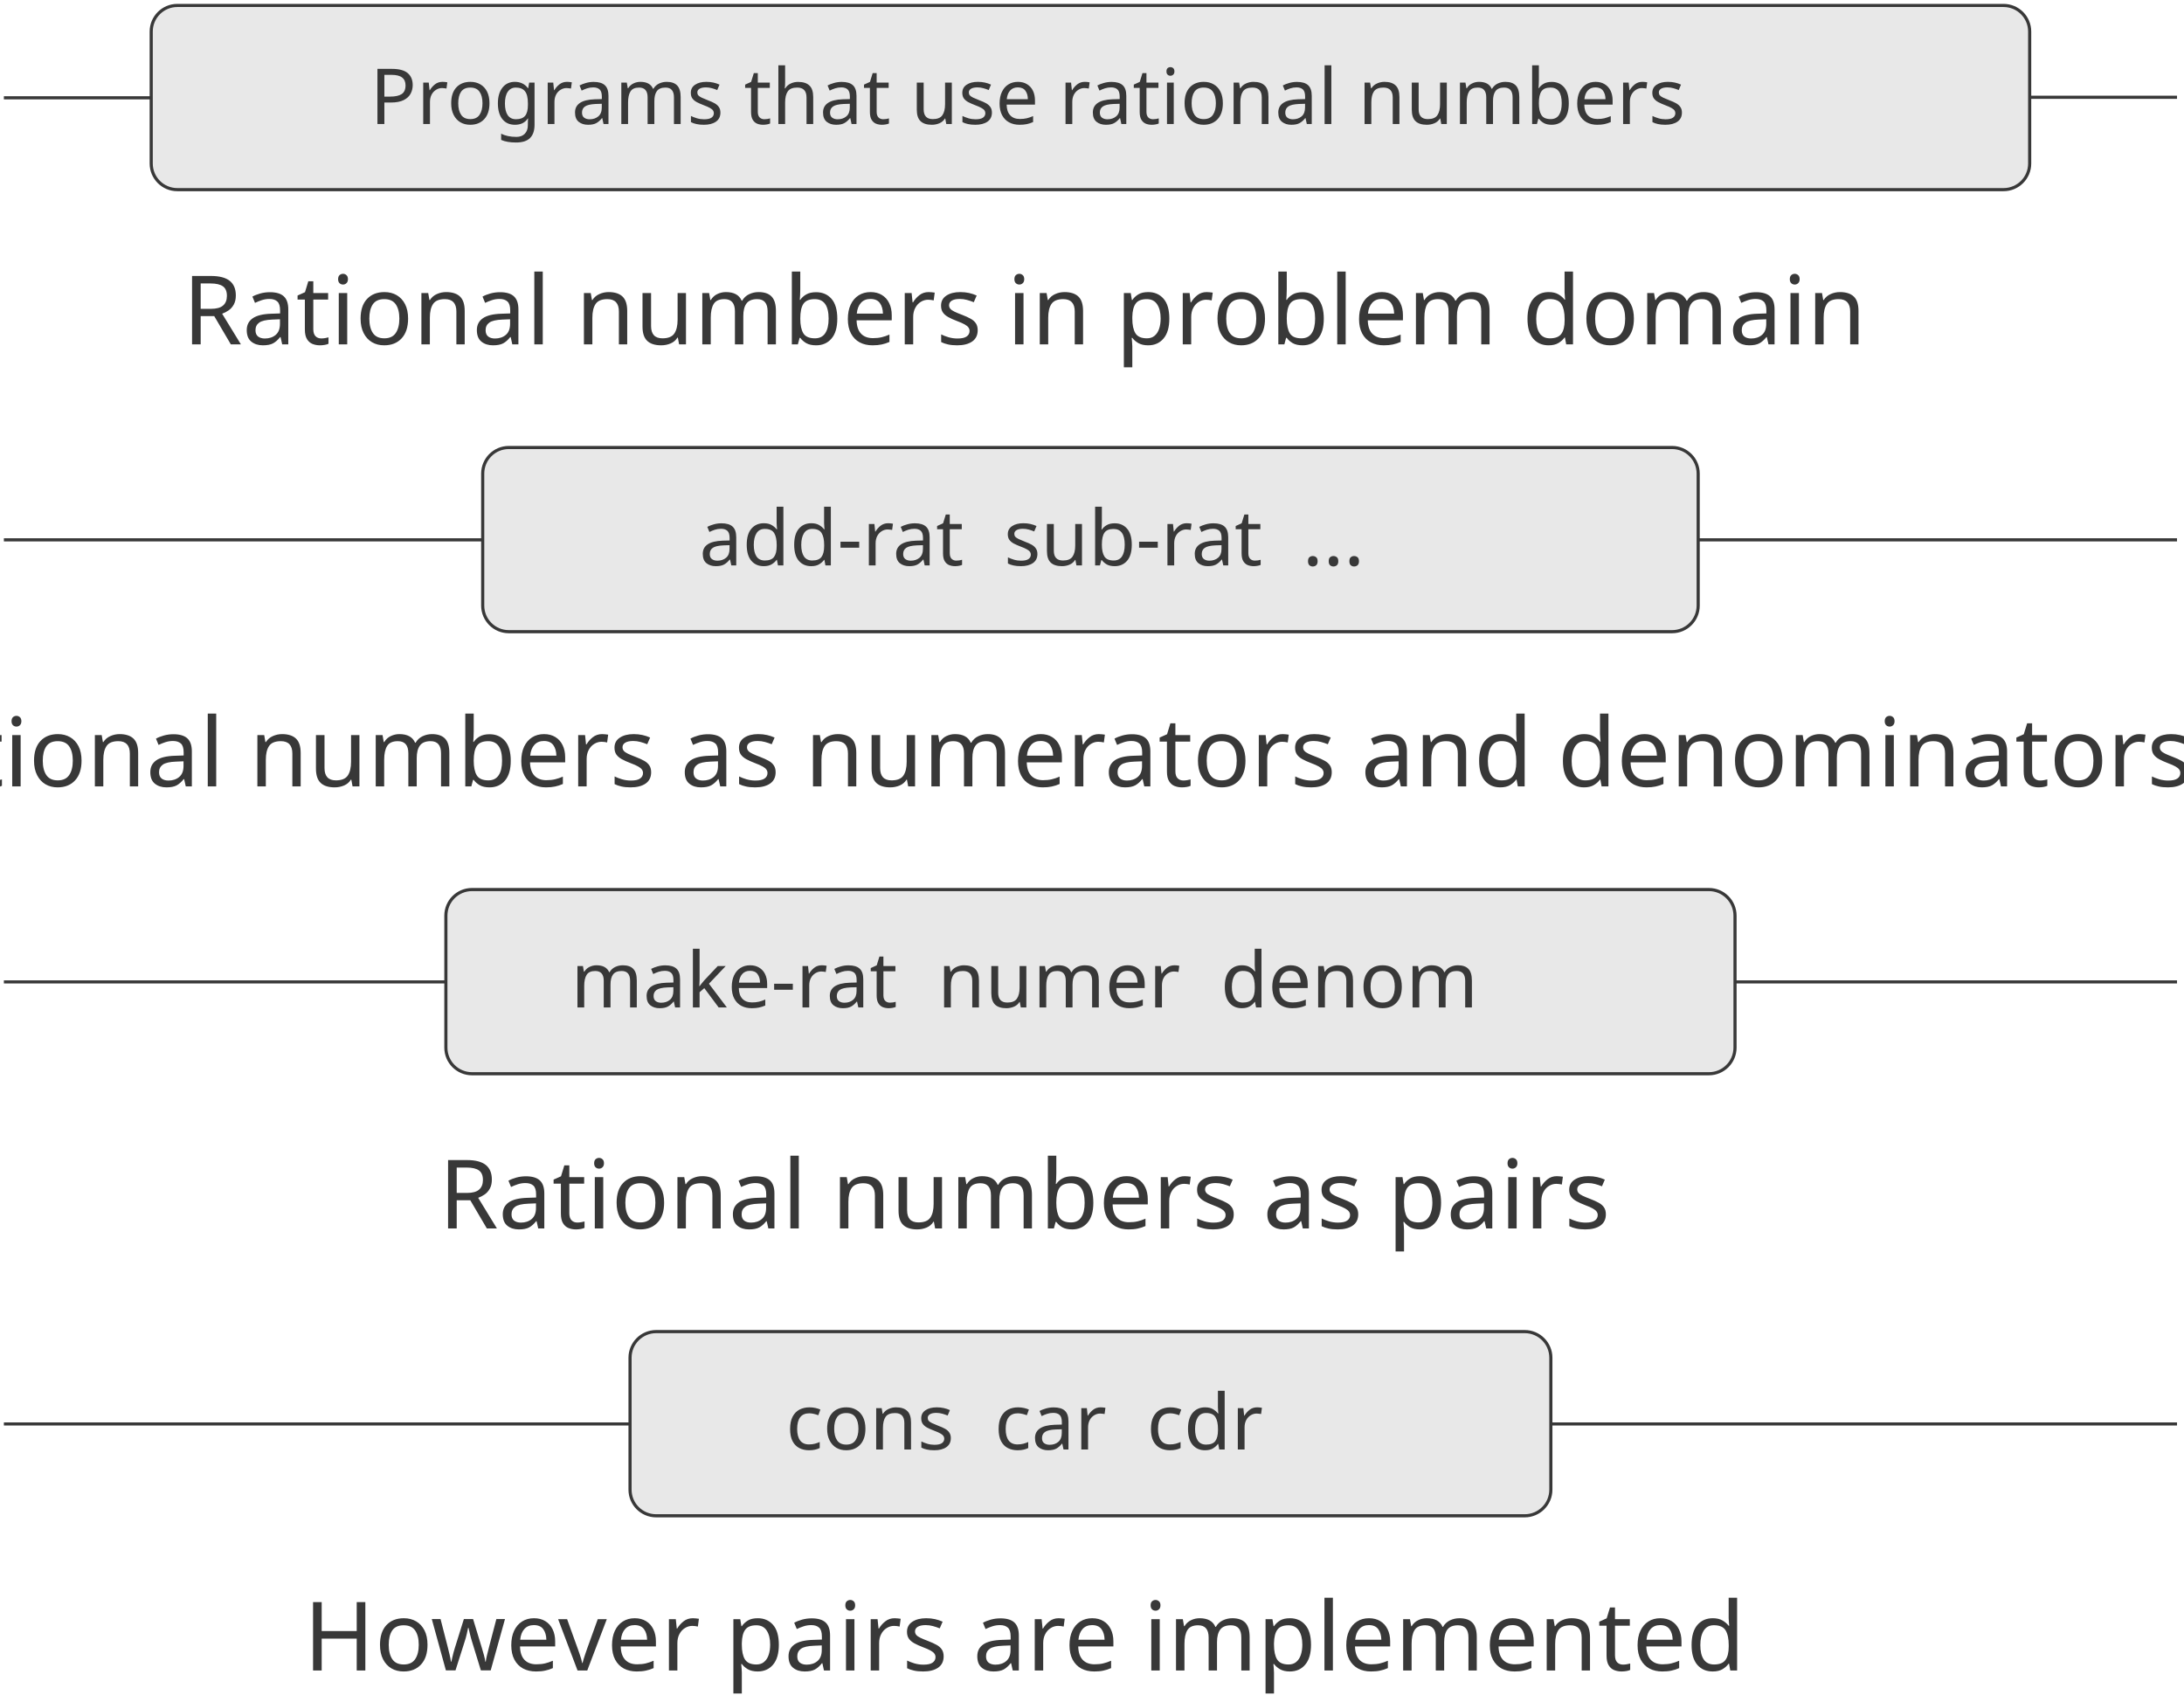
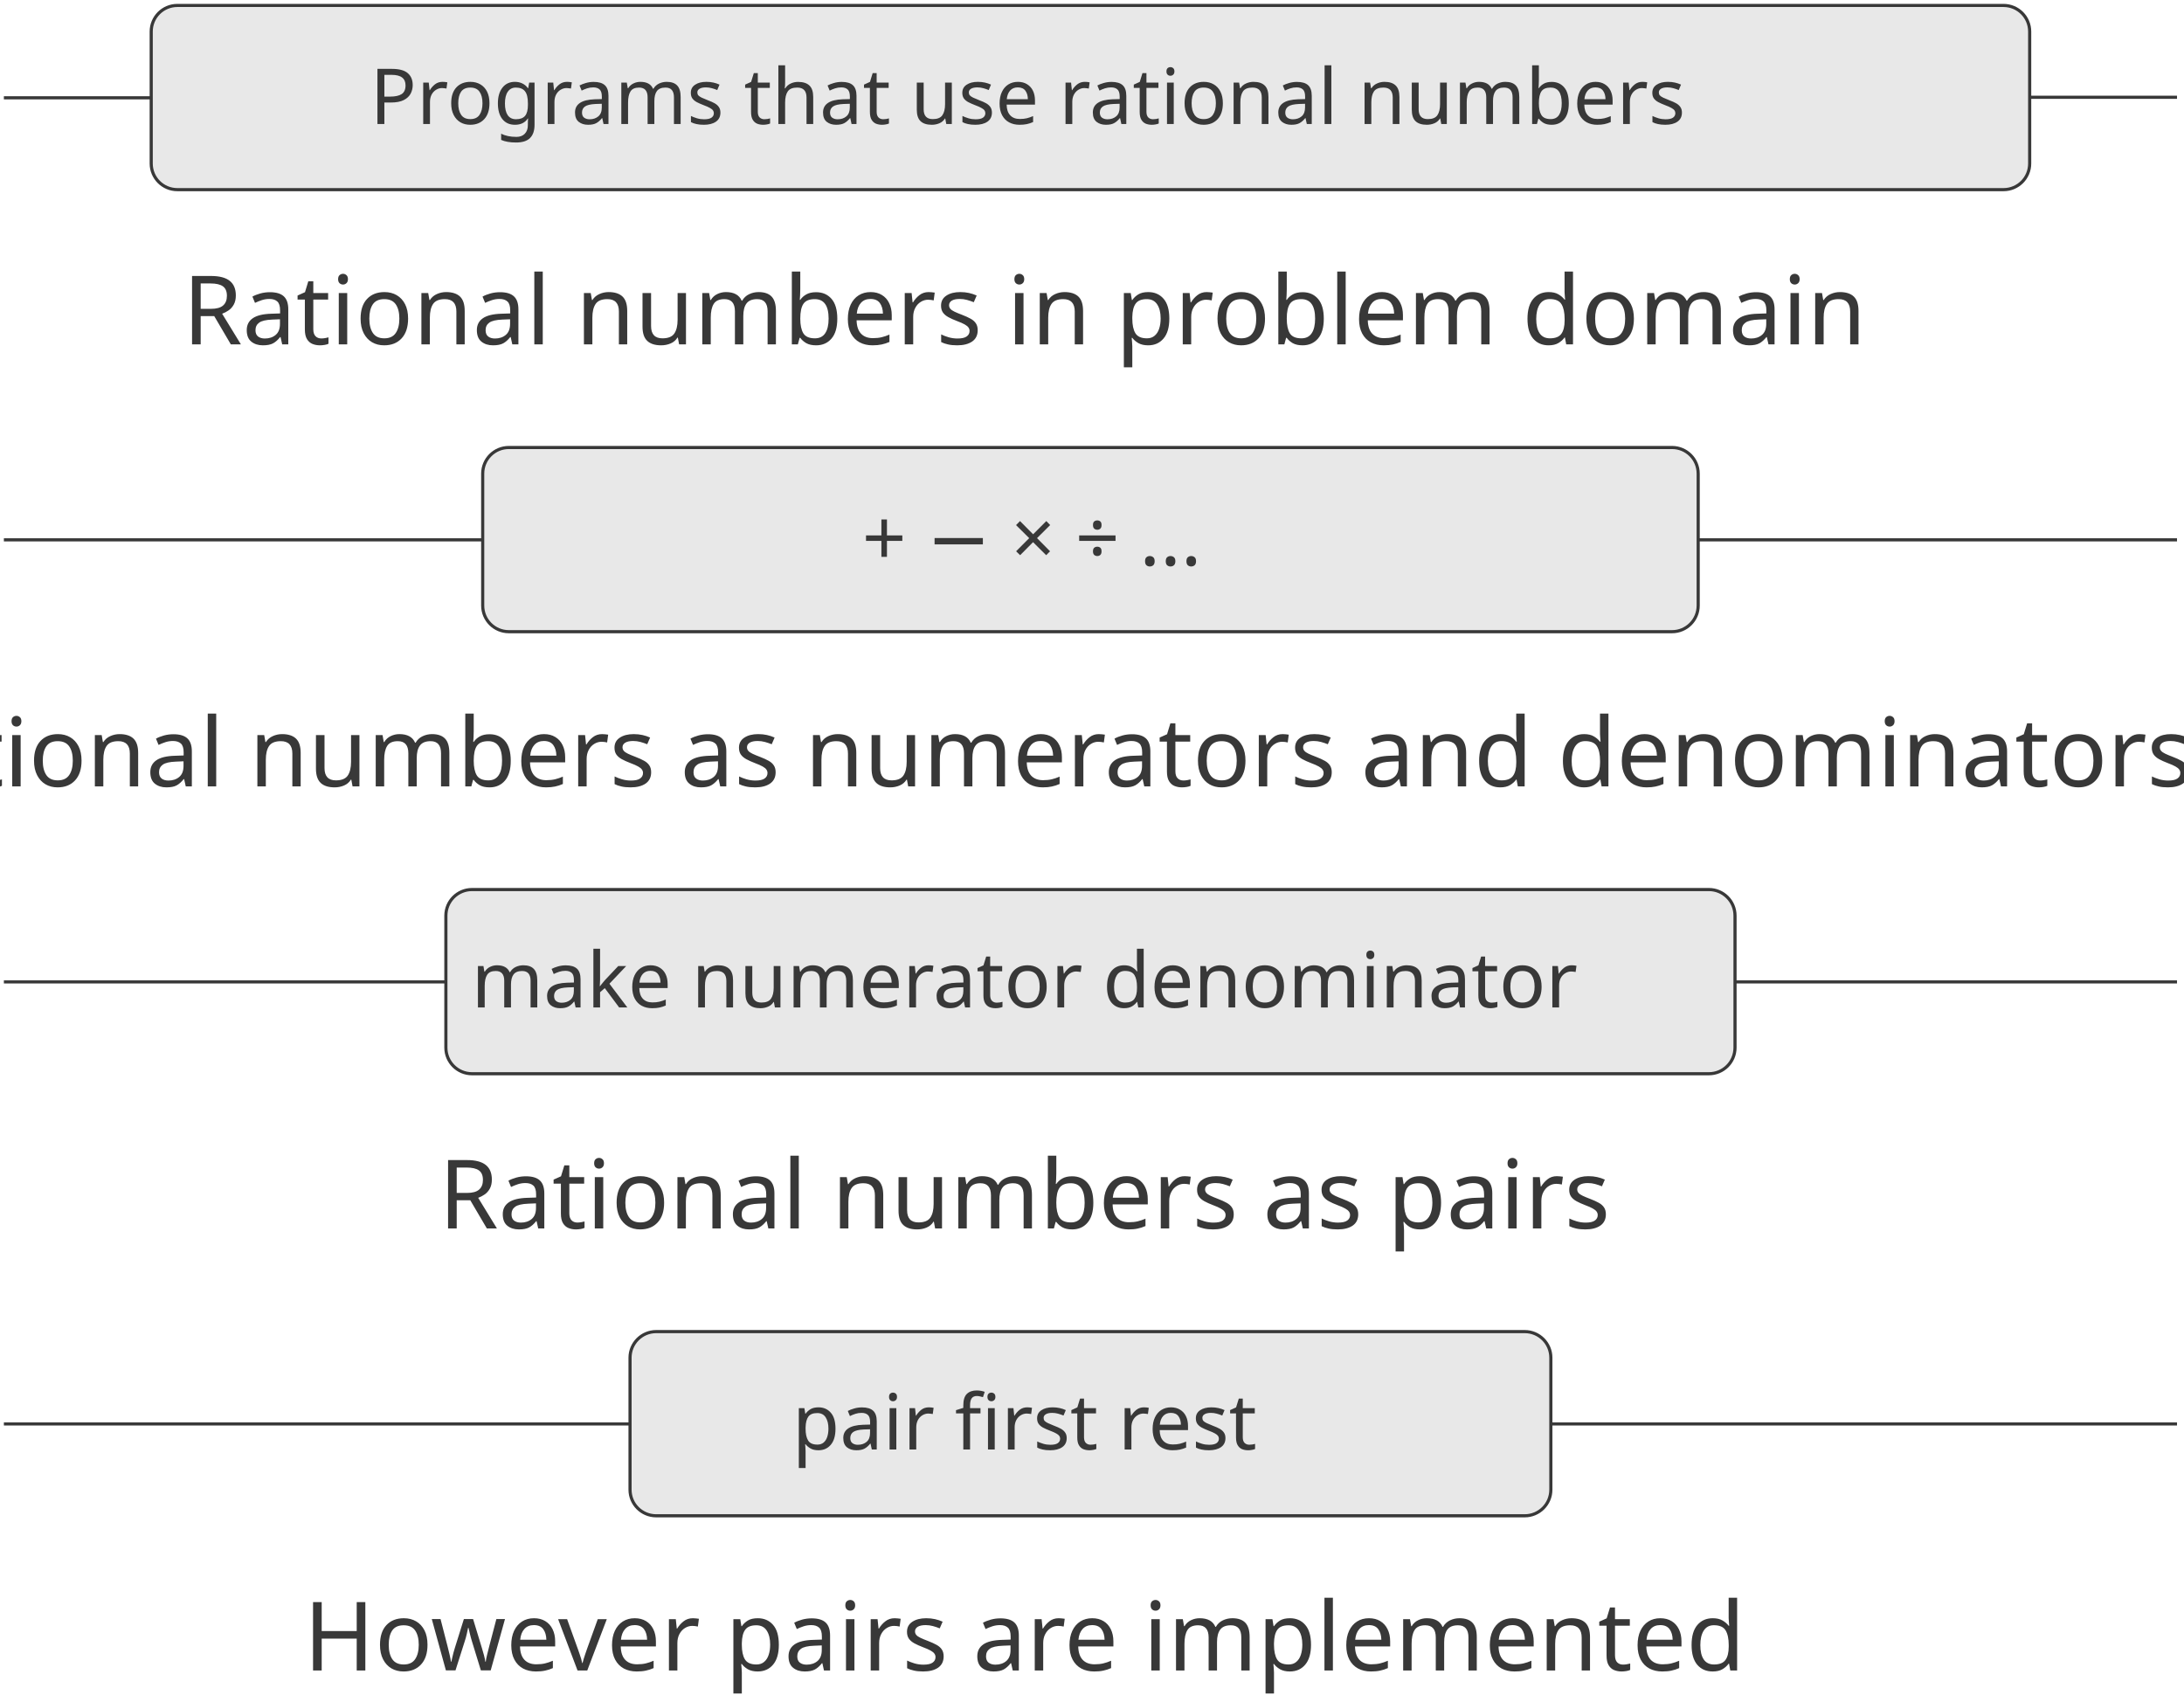
<svg xmlns="http://www.w3.org/2000/svg" preserveAspectRatio="xMinYMin meet" viewBox="0 0 566 441" id="svg4113" style="display:inline" version="1.1">
  <defs id="defs4115" />
  <g transform="translate(-84.1875,-77.71875)" id="layer6" style="display:inline">
    <rect width="486.818" height="47.727" rx="6.764" ry="6.764" x="123.375" y="79.131" id="rect4103" style="fill:#e8e8e8;fill-opacity:1;stroke:#383838;stroke-width:0.812;stroke-linecap:round;stroke-linejoin:round;stroke-miterlimit:4;stroke-opacity:1;stroke-dasharray:none;stroke-dashoffset:0;display:inline" />
    <rect width="315" height="47.727" rx="6.764" ry="6.764" x="209.284" y="193.676" id="rect4103-6" style="fill:#e8e8e8;fill-opacity:1;stroke:#383838;stroke-width:0.812;stroke-linecap:round;stroke-linejoin:round;stroke-miterlimit:4;stroke-opacity:1;stroke-dasharray:none;stroke-dashoffset:0;display:inline" />
    <rect width="334.091" height="47.727" rx="6.764" ry="6.764" x="199.739" y="308.221" id="rect4103-5" style="fill:#e8e8e8;fill-opacity:1;stroke:#383838;stroke-width:0.812;stroke-linecap:round;stroke-linejoin:round;stroke-miterlimit:4;stroke-opacity:1;stroke-dasharray:none;stroke-dashoffset:0;display:inline" />
    <rect width="238.636" height="47.727" rx="6.764" ry="6.764" x="247.466" y="422.767" id="rect4103-69" style="fill:#e8e8e8;fill-opacity:1;stroke:#383838;stroke-width:0.812;stroke-linecap:round;stroke-linejoin:round;stroke-miterlimit:4;stroke-opacity:1;stroke-dasharray:none;stroke-dashoffset:0;display:inline" />
  </g>
  <g transform="translate(-84.1875,-77.71875)" id="layer3" style="display:inline">
    <text x="366.648" y="109.847" id="text6868" xml:space="preserve" style="font-size:24.818px;font-style:normal;font-variant:normal;font-weight:normal;font-stretch:normal;text-align:center;line-height:125%;letter-spacing:0px;word-spacing:0px;text-anchor:middle;fill:#383838;fill-opacity:1;stroke:none;font-family:Linux Biolinum O;-inkscape-font-specification:Linux Biolinum O">
      <tspan x="366.648" y="109.847" id="tspan6870" style="font-size:20px;font-style:normal;font-variant:normal;font-weight:normal;font-stretch:normal;font-family:Inconsolata LGC;-inkscape-font-specification:Inconsolata LGC">Programs that use rational numbers</tspan>
    </text>
    <text x="365.829" y="166.949" id="text6872" xml:space="preserve" style="font-size:24.818px;font-style:normal;font-variant:normal;font-weight:normal;font-stretch:normal;text-align:center;line-height:125%;letter-spacing:0px;word-spacing:0px;text-anchor:middle;fill:#383838;fill-opacity:1;stroke:none;font-family:Linux Biolinum O;-inkscape-font-specification:Linux Biolinum O">
      <tspan x="365.829" y="166.949" id="tspan6874">Rational numbers in problem domain</tspan>
    </text>
    <text x="367.738" y="224.222" id="text6876" xml:space="preserve" style="font-size:24.818px;font-style:normal;font-variant:normal;font-weight:normal;font-stretch:normal;text-align:center;line-height:125%;letter-spacing:0px;word-spacing:0px;text-anchor:middle;fill:#383838;fill-opacity:1;stroke:none;font-family:Linux Biolinum O;-inkscape-font-specification:Linux Biolinum O">
-       <tspan x="367.738" y="224.222" id="tspan6878" style="font-size:20px;font-style:normal;font-variant:normal;font-weight:normal;font-stretch:normal;font-family:Inconsolata LGC;-inkscape-font-specification:Inconsolata LGC">add-rat  sub-rat  ...</tspan>
+       <tspan x="367.738" y="224.222" id="tspan6878" style="font-size:20px;font-style:normal;font-variant:normal;font-weight:normal;font-stretch:normal;font-family:Inconsolata LGC;-inkscape-font-specification:Inconsolata LGC">+ − × ÷ ...</tspan>
    </text>
    <text x="365.829" y="281.494" id="text6880" xml:space="preserve" style="font-size:24.818px;font-style:normal;font-variant:normal;font-weight:normal;font-stretch:normal;text-align:center;line-height:125%;letter-spacing:0px;word-spacing:0px;text-anchor:middle;fill:#383838;fill-opacity:1;stroke:none;font-family:Linux Biolinum O;-inkscape-font-specification:Linux Biolinum O">
      <tspan x="365.829" y="281.494" id="tspan6882">Rational numbers as numerators and denominators</tspan>
    </text>
    <text x="365.829" y="338.767" id="text6884" xml:space="preserve" style="font-size:24.818px;font-style:normal;font-variant:normal;font-weight:normal;font-stretch:normal;text-align:center;line-height:125%;letter-spacing:0px;word-spacing:0px;text-anchor:middle;fill:#383838;fill-opacity:1;stroke:none;font-family:Linux Biolinum O;-inkscape-font-specification:Linux Biolinum O">
-       <tspan x="365.829" y="338.767" id="tspan6886" style="font-size:20px;font-style:normal;font-variant:normal;font-weight:normal;font-stretch:normal;font-family:Inconsolata LGC;-inkscape-font-specification:Inconsolata LGC">make-rat  numer  denom</tspan>
+       <tspan x="365.829" y="338.767" id="tspan6886" style="font-size:20px;font-style:normal;font-variant:normal;font-weight:normal;font-stretch:normal;font-family:Inconsolata LGC;-inkscape-font-specification:Inconsolata LGC">make numerator denominator</tspan>
    </text>
    <text x="365.829" y="396.04" id="text6888" xml:space="preserve" style="font-size:24.818px;font-style:normal;font-variant:normal;font-weight:normal;font-stretch:normal;text-align:center;line-height:125%;letter-spacing:0px;word-spacing:0px;text-anchor:middle;fill:#383838;fill-opacity:1;stroke:none;font-family:Linux Biolinum O;-inkscape-font-specification:Linux Biolinum O">
      <tspan x="365.829" y="396.04" id="tspan6890">Rational numbers as pairs</tspan>
    </text>
    <text x="365.829" y="453.312" id="text6892" xml:space="preserve" style="font-size:24.818px;font-style:normal;font-variant:normal;font-weight:normal;font-stretch:normal;text-align:center;line-height:125%;letter-spacing:0px;word-spacing:0px;text-anchor:middle;fill:#383838;fill-opacity:1;stroke:none;font-family:Linux Biolinum O;-inkscape-font-specification:Linux Biolinum O">
-       <tspan x="365.829" y="453.312" id="tspan6894" style="font-size:20px;font-style:normal;font-variant:normal;font-weight:normal;font-stretch:normal;font-family:Inconsolata LGC;-inkscape-font-specification:Inconsolata LGC">cons  car  cdr</tspan>
+       <tspan x="365.829" y="453.312" id="tspan6894" style="font-size:20px;font-style:normal;font-variant:normal;font-weight:normal;font-stretch:normal;font-family:Inconsolata LGC;-inkscape-font-specification:Inconsolata LGC">pair first rest</tspan>
    </text>
    <text x="365.829" y="510.585" id="text6896" xml:space="preserve" style="font-size:24.818px;font-style:normal;font-variant:normal;font-weight:normal;font-stretch:normal;text-align:center;line-height:125%;letter-spacing:0px;word-spacing:0px;text-anchor:middle;fill:#383838;fill-opacity:1;stroke:none;font-family:Linux Biolinum O;-inkscape-font-specification:Linux Biolinum O">
      <tspan x="365.829" y="510.585" id="tspan6898">However pairs are implemented</tspan>
    </text>
  </g>
  <g transform="translate(-84.1875,-77.71875)" id="layer5" style="display:inline">
    <path d="m 610.193,102.921 38.182,0" id="path4105" style="fill:none;stroke:#383838;stroke-width:0.812;stroke-linecap:butt;stroke-linejoin:round;stroke-miterlimit:4;stroke-opacity:1;stroke-dasharray:none" />
    <path d="m 85.193,103.063 38.182,0" id="path4105-9" style="fill:none;stroke:#383838;stroke-width:0.812;stroke-linecap:butt;stroke-linejoin:round;stroke-miterlimit:4;stroke-opacity:1;stroke-dasharray:none;display:inline" />
    <path d="m 524.284,217.608 124.091,0" id="path4105-0" style="fill:none;stroke:#383838;stroke-width:0.812;stroke-linecap:butt;stroke-linejoin:round;stroke-miterlimit:4;stroke-opacity:1;stroke-dasharray:none;display:inline" />
    <path d="m 85.193,217.608 124.091,0" id="path4105-9-9" style="fill:none;stroke:#383838;stroke-width:0.812;stroke-linecap:butt;stroke-linejoin:round;stroke-miterlimit:4;stroke-opacity:1;stroke-dasharray:none;display:inline" />
    <path d="m 533.829,332.153 114.545,0" id="path4105-3" style="fill:none;stroke:#383838;stroke-width:0.812;stroke-linecap:butt;stroke-linejoin:round;stroke-miterlimit:4;stroke-opacity:1;stroke-dasharray:none;display:inline" />
    <path d="m 85.193,332.153 114.545,0" id="path4105-9-7" style="fill:none;stroke:#383838;stroke-width:0.812;stroke-linecap:butt;stroke-linejoin:round;stroke-miterlimit:4;stroke-opacity:1;stroke-dasharray:none;display:inline" />
    <path d="m 486.102,446.699 162.273,0" id="path4105-7" style="fill:none;stroke:#383838;stroke-width:0.812;stroke-linecap:butt;stroke-linejoin:round;stroke-miterlimit:4;stroke-opacity:1;stroke-dasharray:none;display:inline" />
    <path d="m 85.193,446.699 162.273,0" id="path4105-9-2" style="fill:none;stroke:#383838;stroke-width:0.812;stroke-linecap:butt;stroke-linejoin:round;stroke-miterlimit:4;stroke-opacity:1;stroke-dasharray:none;display:inline" />
  </g>
</svg>
